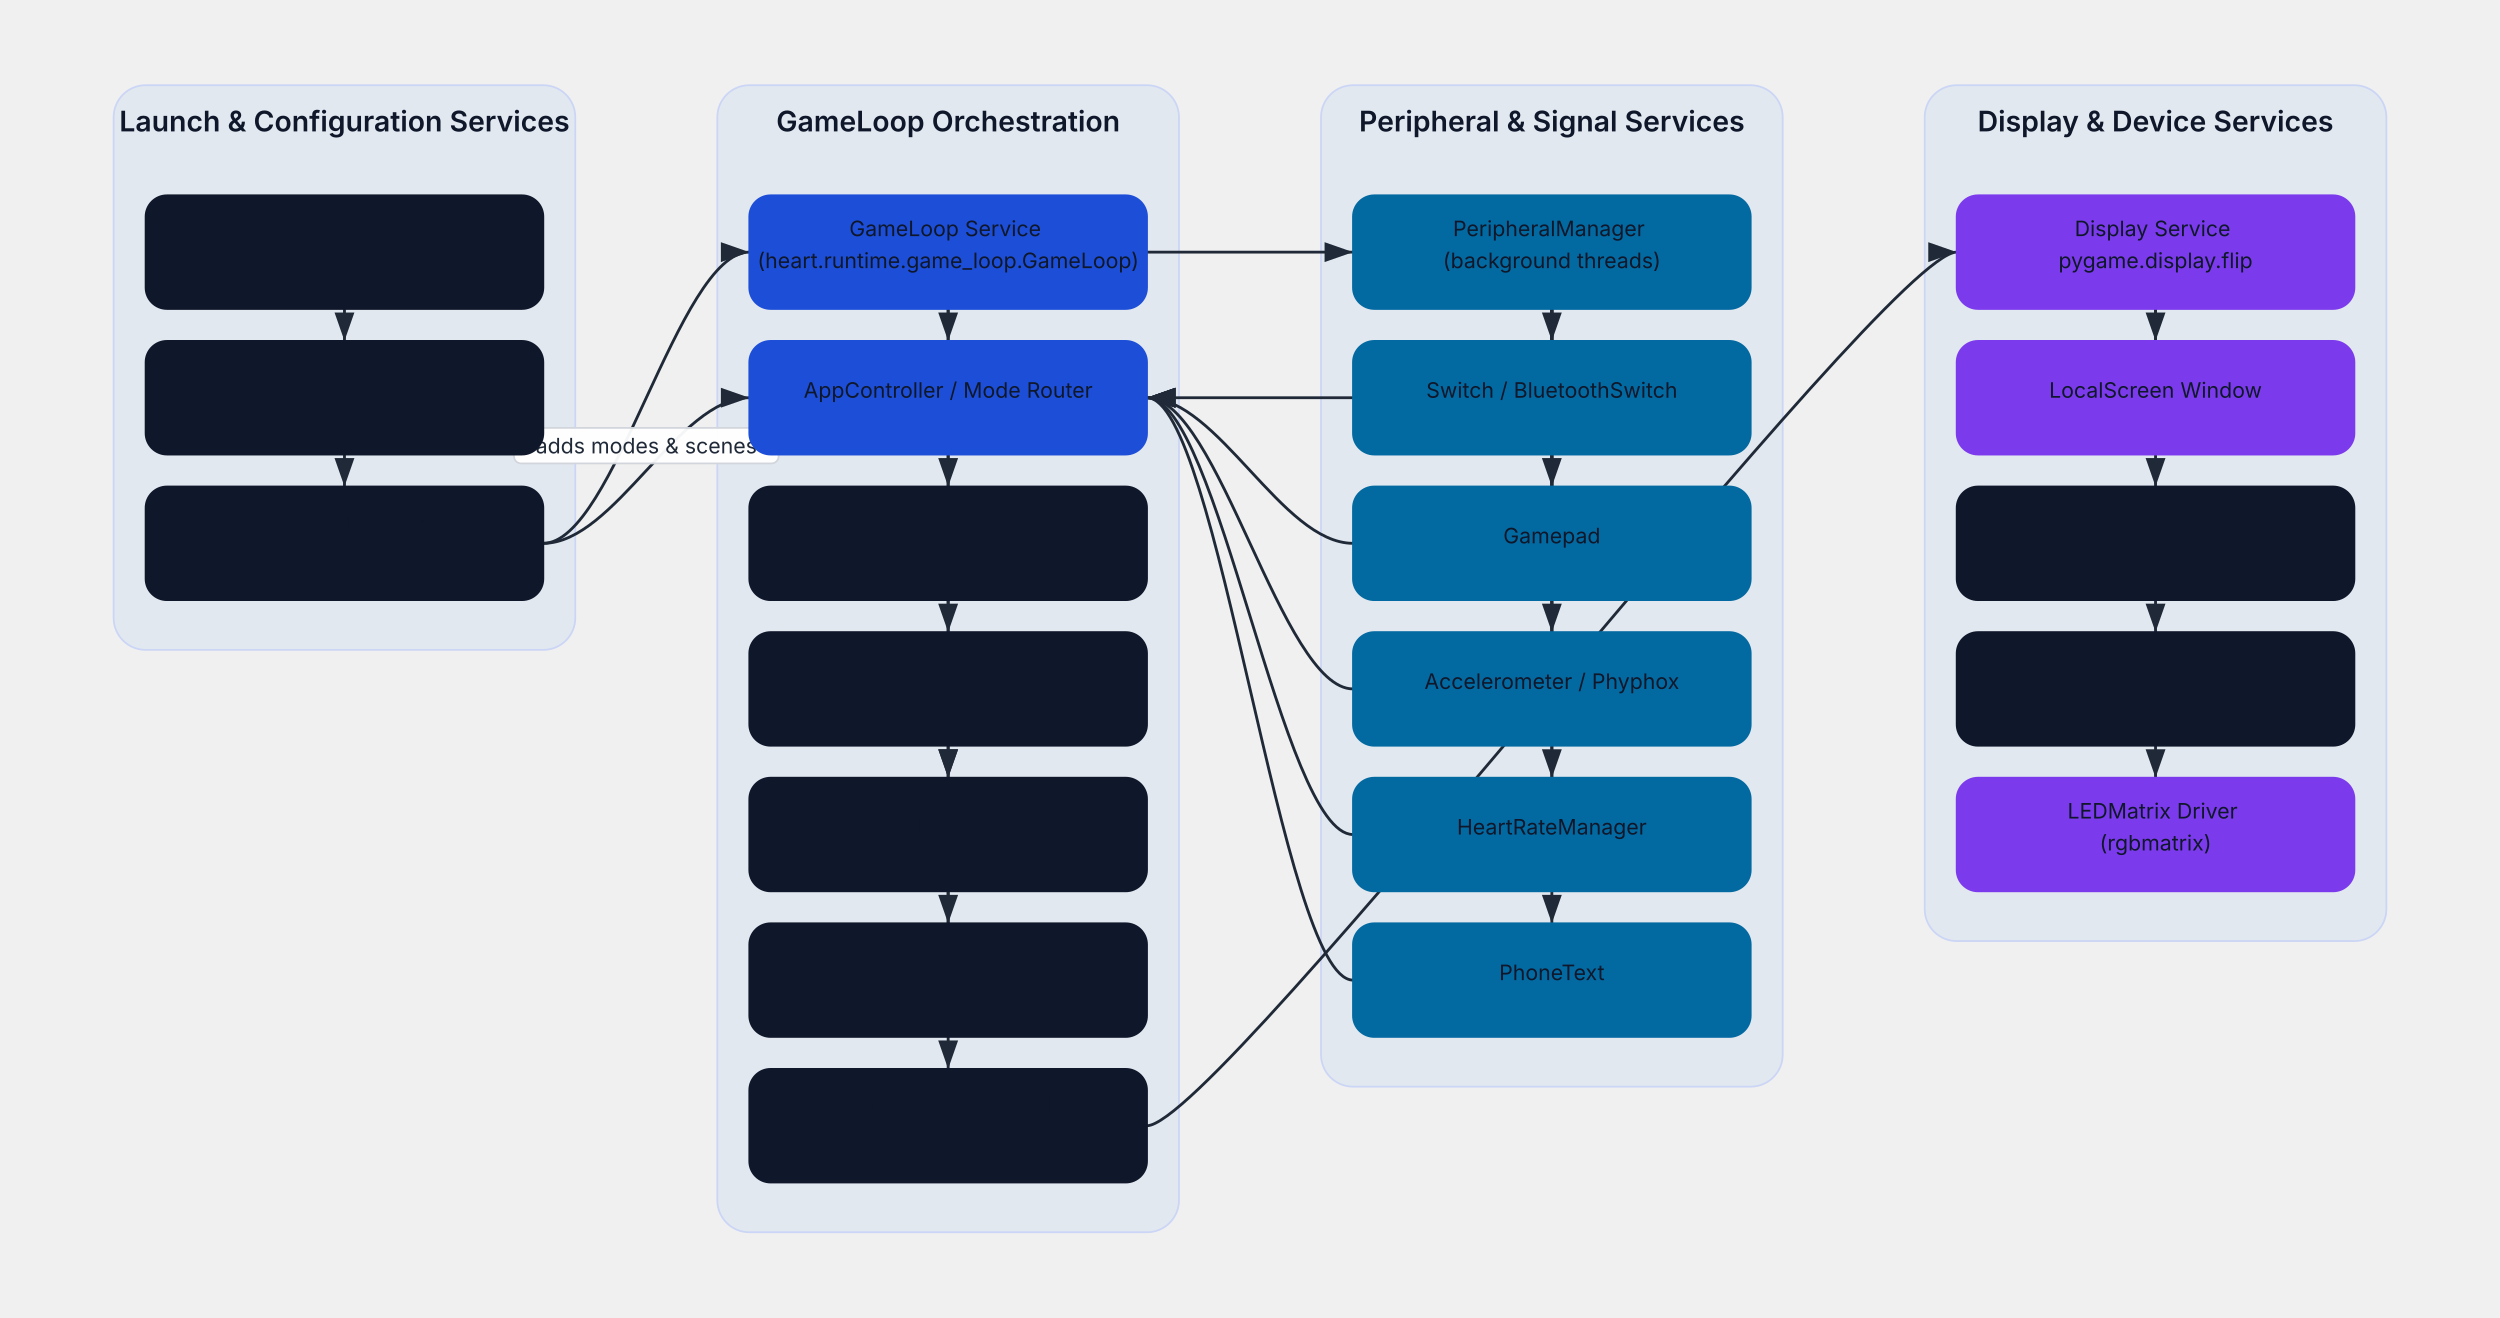
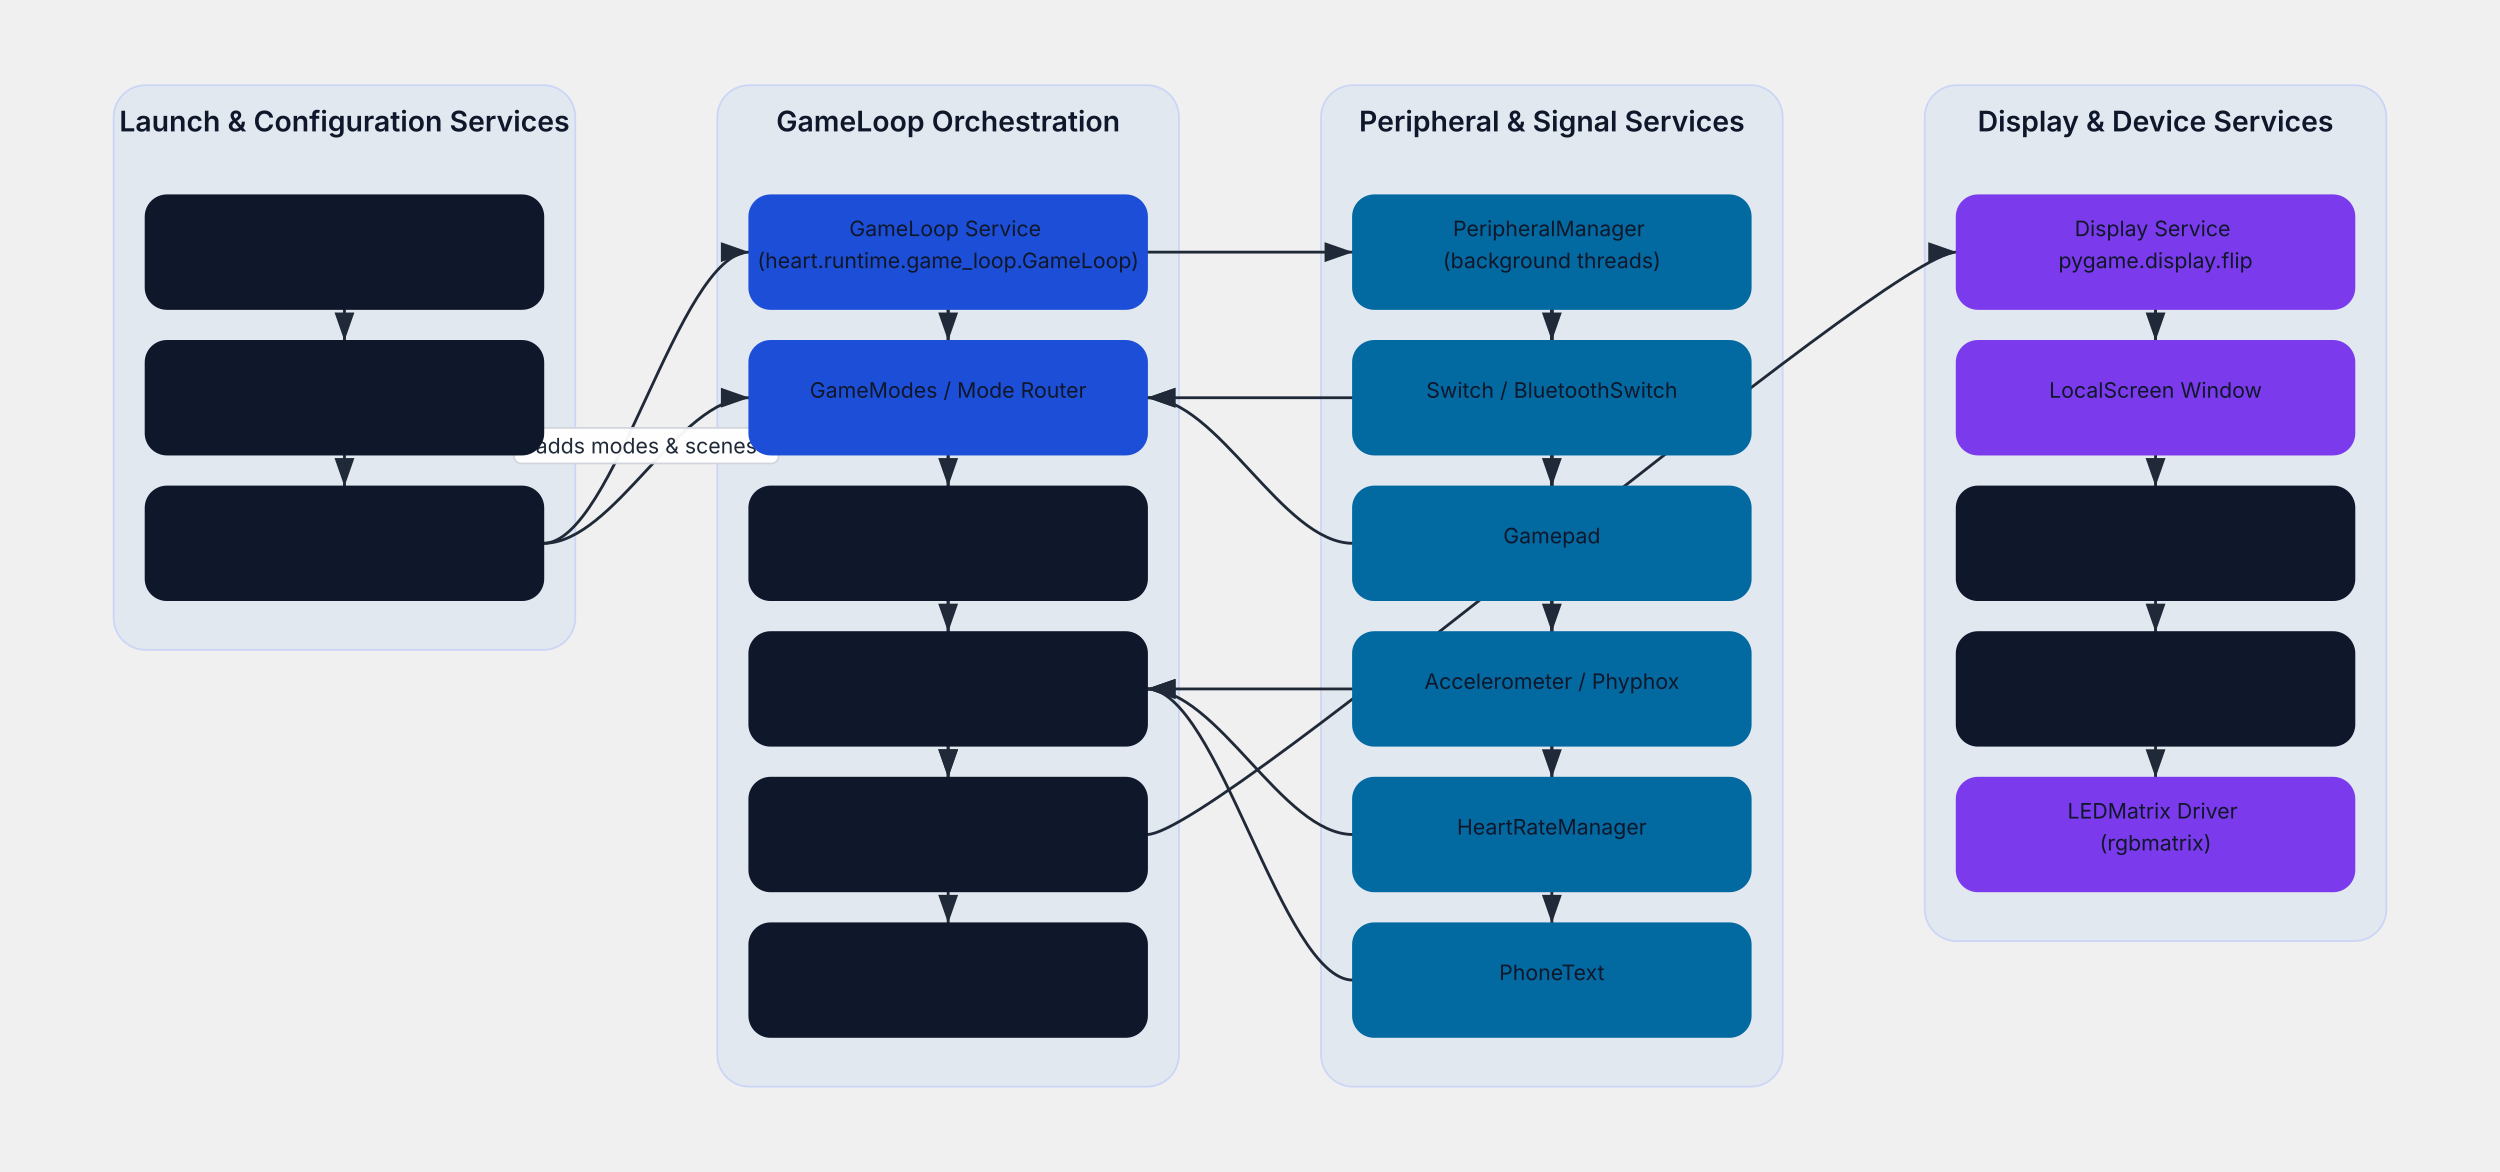
- <svg xmlns="http://www.w3.org/2000/svg" width="1408" height="742" viewBox="0 0 1408 742">
+ <svg xmlns="http://www.w3.org/2000/svg" width="1408" height="660" viewBox="0 0 1408 660">
  <defs>
    <style>text { font-family: 'Inter', 'Helvetica Neue', Arial, sans-serif; fill: #0f172a; }
.column-title { font-size: 16px; font-weight: 600; }
.edge-label { font-size: 12px; fill: #1f2937; background: #ffffff; }
</style>
    <marker id="arrowhead" markerWidth="10" markerHeight="7" refX="10" refY="3.5" orient="auto" markerUnits="strokeWidth">
      <path d="M 0 0 L 10 3.5 L 0 7 z" fill="#1f2937" />
    </marker>
  </defs>
  <g>
    <rect x="64.00" y="48.00" width="260.00" height="318.00" rx="18" fill="#e2e8f0" stroke="#cbd5f5" />
    <text x="194.00" y="74.00" text-anchor="middle" class="column-title">Launch &amp; Configuration Services</text>
  </g>
  <g>
-     <rect x="404.00" y="48.00" width="260.00" height="646.00" rx="18" fill="#e2e8f0" stroke="#cbd5f5" />
+     <rect x="404.00" y="48.00" width="260.00" height="564.00" rx="18" fill="#e2e8f0" stroke="#cbd5f5" />
    <text x="534.00" y="74.00" text-anchor="middle" class="column-title">GameLoop Orchestration</text>
  </g>
  <g>
    <rect x="744.00" y="48.00" width="260.00" height="564.00" rx="18" fill="#e2e8f0" stroke="#cbd5f5" />
    <text x="874.00" y="74.00" text-anchor="middle" class="column-title">Peripheral &amp; Signal Services</text>
  </g>
  <g>
    <rect x="1084.00" y="48.00" width="260.00" height="482.00" rx="18" fill="#e2e8f0" stroke="#cbd5f5" />
    <text x="1214.00" y="74.00" text-anchor="middle" class="column-title">Display &amp; Device Services</text>
  </g>
  <g fill="none" stroke="#1f2937" stroke-width="1.6">
    <path d="M 194.00 174.00 C 194.00 183.00 194.00 183.00 194.00 192.00" marker-end="url(#arrowhead)" />
    <path d="M 194.00 256.00 C 194.00 265.00 194.00 265.00 194.00 274.00" marker-end="url(#arrowhead)" />
    <path d="M 306.00 306.00 C 346.00 306.00 382.00 142.00 422.00 142.00" marker-end="url(#arrowhead)" />
    <path d="M 306.00 306.00 C 346.00 306.00 382.00 224.00 422.00 224.00" marker-end="url(#arrowhead)" />
    <path d="M 534.00 174.00 C 534.00 183.00 534.00 183.00 534.00 192.00" marker-end="url(#arrowhead)" />
    <path d="M 534.00 174.00 C 534.00 306.00 534.00 306.00 534.00 438.00" marker-end="url(#arrowhead)" />
    <path d="M 534.00 256.00 C 534.00 265.00 534.00 265.00 534.00 274.00" marker-end="url(#arrowhead)" />
    <path d="M 534.00 338.00 C 534.00 347.00 534.00 347.00 534.00 356.00" marker-end="url(#arrowhead)" />
    <path d="M 534.00 420.00 C 534.00 429.00 534.00 429.00 534.00 438.00" marker-end="url(#arrowhead)" />
-     <path d="M 534.00 502.00 C 534.00 552.00 534.00 552.00 534.00 602.00" marker-end="url(#arrowhead)" />
    <path d="M 534.00 502.00 C 534.00 511.00 534.00 511.00 534.00 520.00" marker-end="url(#arrowhead)" />
-     <path d="M 646.00 634.00 C 686.00 634.00 1062.00 142.00 1102.00 142.00" marker-end="url(#arrowhead)" />
+     <path d="M 646.00 470.00 C 686.00 470.00 1062.00 142.00 1102.00 142.00" marker-end="url(#arrowhead)" />
    <path d="M 1214.00 174.00 C 1214.00 183.00 1214.00 183.00 1214.00 192.00" marker-end="url(#arrowhead)" />
    <path d="M 1214.00 174.00 C 1214.00 224.00 1214.00 224.00 1214.00 274.00" marker-end="url(#arrowhead)" />
    <path d="M 1214.00 338.00 C 1214.00 347.00 1214.00 347.00 1214.00 356.00" marker-end="url(#arrowhead)" />
    <path d="M 1214.00 420.00 C 1214.00 429.00 1214.00 429.00 1214.00 438.00" marker-end="url(#arrowhead)" />
    <path d="M 646.00 142.00 C 686.00 142.00 722.00 142.00 762.00 142.00" marker-end="url(#arrowhead)" />
    <path d="M 874.00 174.00 C 874.00 183.00 874.00 183.00 874.00 192.00" marker-end="url(#arrowhead)" />
    <path d="M 874.00 174.00 C 874.00 224.00 874.00 224.00 874.00 274.00" marker-end="url(#arrowhead)" />
    <path d="M 874.00 174.00 C 874.00 265.00 874.00 265.00 874.00 356.00" marker-end="url(#arrowhead)" />
    <path d="M 874.00 174.00 C 874.00 306.00 874.00 306.00 874.00 438.00" marker-end="url(#arrowhead)" />
    <path d="M 874.00 174.00 C 874.00 347.00 874.00 347.00 874.00 520.00" marker-end="url(#arrowhead)" />
    <path d="M 762.00 224.00 C 722.00 224.00 686.00 224.00 646.00 224.00" marker-end="url(#arrowhead)" />
    <path d="M 762.00 306.00 C 722.00 306.00 686.00 224.00 646.00 224.00" marker-end="url(#arrowhead)" />
-     <path d="M 762.00 388.00 C 722.00 388.00 686.00 224.00 646.00 224.00" marker-end="url(#arrowhead)" />
-     <path d="M 762.00 470.00 C 722.00 470.00 686.00 224.00 646.00 224.00" marker-end="url(#arrowhead)" />
-     <path d="M 762.00 552.00 C 722.00 552.00 686.00 224.00 646.00 224.00" marker-end="url(#arrowhead)" />
+     <path d="M 762.00 388.00 C 722.00 388.00 686.00 388.00 646.00 388.00" marker-end="url(#arrowhead)" />
+     <path d="M 762.00 470.00 C 722.00 470.00 686.00 388.00 646.00 388.00" marker-end="url(#arrowhead)" />
+     <path d="M 762.00 552.00 C 722.00 552.00 686.00 388.00 646.00 388.00" marker-end="url(#arrowhead)" />
  </g>
  <rect x="289.50" y="241.00" width="149.00" height="20.00" rx="4" fill="#ffffff" stroke="#d1d5db" opacity="0.95" />
  <text x="364.00" y="251.00" text-anchor="middle" dominant-baseline="middle" class="edge-label">adds modes &amp; scenes</text>
  <g>
    <rect x="82.00" y="110.00" width="224.00" height="64.00" rx="12" fill="#0f172a" stroke="#0f172a" />
    <text x="194.00" y="142.00" fill="#f8fafc" text-anchor="middle">
      <tspan x="194.00">CLI (Typer `totem run`)</tspan>
    </text>
    <rect x="82.00" y="192.00" width="224.00" height="64.00" rx="12" fill="#0f172a" stroke="#0f172a" />
    <text x="194.00" y="224.00" fill="#f8fafc" text-anchor="middle">
      <tspan x="194.00">Configuration Registry</tspan>
    </text>
    <rect x="82.00" y="274.00" width="224.00" height="64.00" rx="12" fill="#0f172a" stroke="#0f172a" />
    <text x="194.00" y="297.00" fill="#f8fafc" text-anchor="middle">
      <tspan x="194.00">Program Configuration</tspan>
      <tspan x="194.00" dy="18">`configure(loop)`</tspan>
    </text>
    <rect x="422.00" y="110.00" width="224.00" height="64.00" rx="12" fill="#1d4ed8" stroke="#1d4ed8" />
    <text x="534.00" y="133.00" fill="#f8fafc" text-anchor="middle">
      <tspan x="534.00">GameLoop Service</tspan>
      <tspan x="534.00" dy="18">(heart.runtime.game_loop.GameLoop)</tspan>
    </text>
    <rect x="422.00" y="192.00" width="224.00" height="64.00" rx="12" fill="#1d4ed8" stroke="#1d4ed8" />
    <text x="534.00" y="224.00" fill="#f8fafc" text-anchor="middle">
-       <tspan x="534.00">AppController / Mode Router</tspan>
+       <tspan x="534.00">GameModes / Mode Router</tspan>
    </text>
    <rect x="422.00" y="274.00" width="224.00" height="64.00" rx="12" fill="#0f172a" stroke="#0f172a" />
    <text x="534.00" y="297.00" fill="#f8fafc" text-anchor="middle">
      <tspan x="534.00">Native Scene Bridge</tspan>
      <tspan x="534.00" dy="18">(optional PyO3 scene manager)</tspan>
    </text>
    <rect x="422.00" y="356.00" width="224.00" height="64.00" rx="12" fill="#0f172a" stroke="#0f172a" />
    <text x="534.00" y="388.00" fill="#f8fafc" text-anchor="middle">
      <tspan x="534.00">Mode Services &amp; Renderers</tspan>
    </text>
    <rect x="422.00" y="438.00" width="224.00" height="64.00" rx="12" fill="#0f172a" stroke="#0f172a" />
    <text x="534.00" y="470.00" fill="#f8fafc" text-anchor="middle">
-       <tspan x="534.00">Render Pipeline</tspan>
+       <tspan x="534.00">ComposedRenderer Batch Composition</tspan>
    </text>
    <rect x="422.00" y="520.00" width="224.00" height="64.00" rx="12" fill="#0f172a" stroke="#0f172a" />
    <text x="534.00" y="543.00" fill="#f8fafc" text-anchor="middle">
      <tspan x="534.00">Surface Provider</tspan>
-       <tspan x="534.00" dy="18">(display mode + surface cache)</tspan>
-     </text>
-     <rect x="422.00" y="602.00" width="224.00" height="64.00" rx="12" fill="#0f172a" stroke="#0f172a" />
-     <text x="534.00" y="625.00" fill="#f8fafc" text-anchor="middle">
-       <tspan x="534.00">Composition Manager</tspan>
-       <tspan x="534.00" dy="18">(merge strategy + parallel loops)</tspan>
+       <tspan x="534.00" dy="18">(mirroring + tiling)</tspan>
    </text>
    <rect x="762.00" y="110.00" width="224.00" height="64.00" rx="12" fill="#0369a1" stroke="#0369a1" />
    <text x="874.00" y="133.00" fill="#f8fafc" text-anchor="middle">
      <tspan x="874.00">PeripheralManager</tspan>
      <tspan x="874.00" dy="18">(background threads)</tspan>
    </text>
    <rect x="762.00" y="192.00" width="224.00" height="64.00" rx="12" fill="#0369a1" stroke="#0369a1" />
    <text x="874.00" y="224.00" fill="#f8fafc" text-anchor="middle">
      <tspan x="874.00">Switch / BluetoothSwitch</tspan>
    </text>
    <rect x="762.00" y="274.00" width="224.00" height="64.00" rx="12" fill="#0369a1" stroke="#0369a1" />
    <text x="874.00" y="306.00" fill="#f8fafc" text-anchor="middle">
      <tspan x="874.00">Gamepad</tspan>
    </text>
    <rect x="762.00" y="356.00" width="224.00" height="64.00" rx="12" fill="#0369a1" stroke="#0369a1" />
    <text x="874.00" y="388.00" fill="#f8fafc" text-anchor="middle">
      <tspan x="874.00">Accelerometer / Phyphox</tspan>
    </text>
    <rect x="762.00" y="438.00" width="224.00" height="64.00" rx="12" fill="#0369a1" stroke="#0369a1" />
    <text x="874.00" y="470.00" fill="#f8fafc" text-anchor="middle">
      <tspan x="874.00">HeartRateManager</tspan>
    </text>
    <rect x="762.00" y="520.00" width="224.00" height="64.00" rx="12" fill="#0369a1" stroke="#0369a1" />
    <text x="874.00" y="552.00" fill="#f8fafc" text-anchor="middle">
      <tspan x="874.00">PhoneText</tspan>
    </text>
    <rect x="1102.00" y="110.00" width="224.00" height="64.00" rx="12" fill="#7c3aed" stroke="#7c3aed" />
    <text x="1214.00" y="133.00" fill="#f8fafc" text-anchor="middle">
      <tspan x="1214.00">Display Service</tspan>
      <tspan x="1214.00" dy="18">pygame.display.flip</tspan>
    </text>
    <rect x="1102.00" y="192.00" width="224.00" height="64.00" rx="12" fill="#7c3aed" stroke="#7c3aed" />
    <text x="1214.00" y="224.00" fill="#f8fafc" text-anchor="middle">
      <tspan x="1214.00">LocalScreen Window</tspan>
    </text>
    <rect x="1102.00" y="274.00" width="224.00" height="64.00" rx="12" fill="#0f172a" stroke="#0f172a" />
    <text x="1214.00" y="297.00" fill="#f8fafc" text-anchor="middle">
      <tspan x="1214.00">Frame Capture</tspan>
      <tspan x="1214.00" dy="18">(share surface)</tspan>
    </text>
    <rect x="1102.00" y="356.00" width="224.00" height="64.00" rx="12" fill="#0f172a" stroke="#0f172a" />
    <text x="1214.00" y="388.00" fill="#f8fafc" text-anchor="middle">
      <tspan x="1214.00">Device Bridge</tspan>
    </text>
    <rect x="1102.00" y="438.00" width="224.00" height="64.00" rx="12" fill="#7c3aed" stroke="#7c3aed" />
    <text x="1214.00" y="461.00" fill="#f8fafc" text-anchor="middle">
      <tspan x="1214.00">LEDMatrix Driver</tspan>
      <tspan x="1214.00" dy="18">(rgbmatrix)</tspan>
    </text>
  </g>
</svg>
